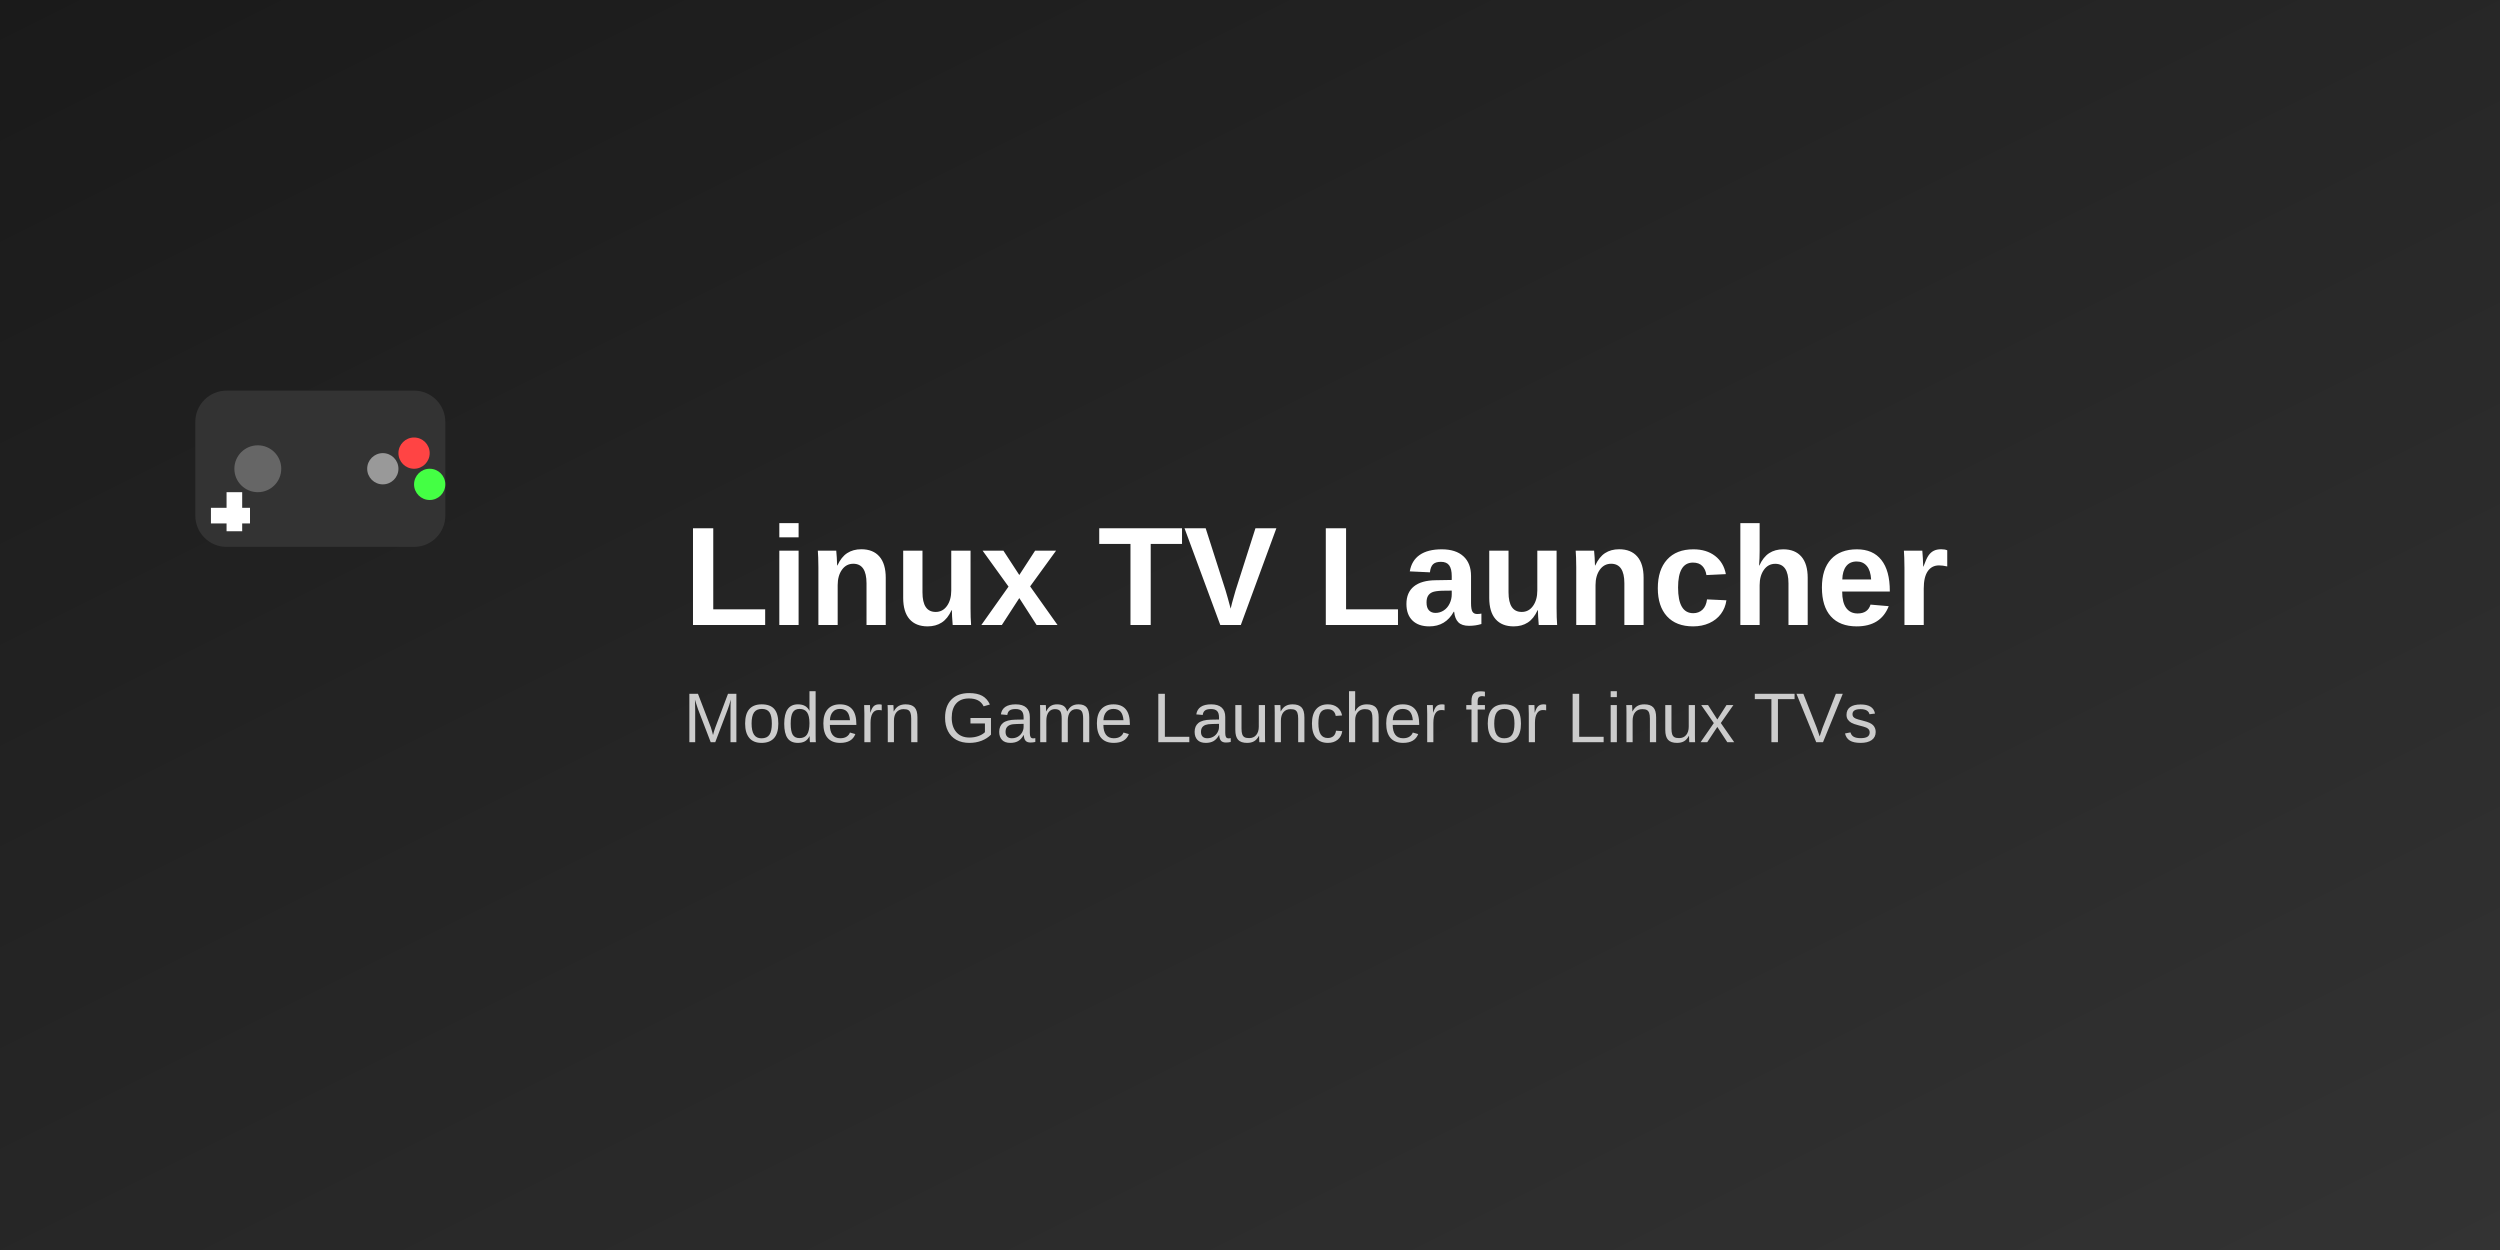
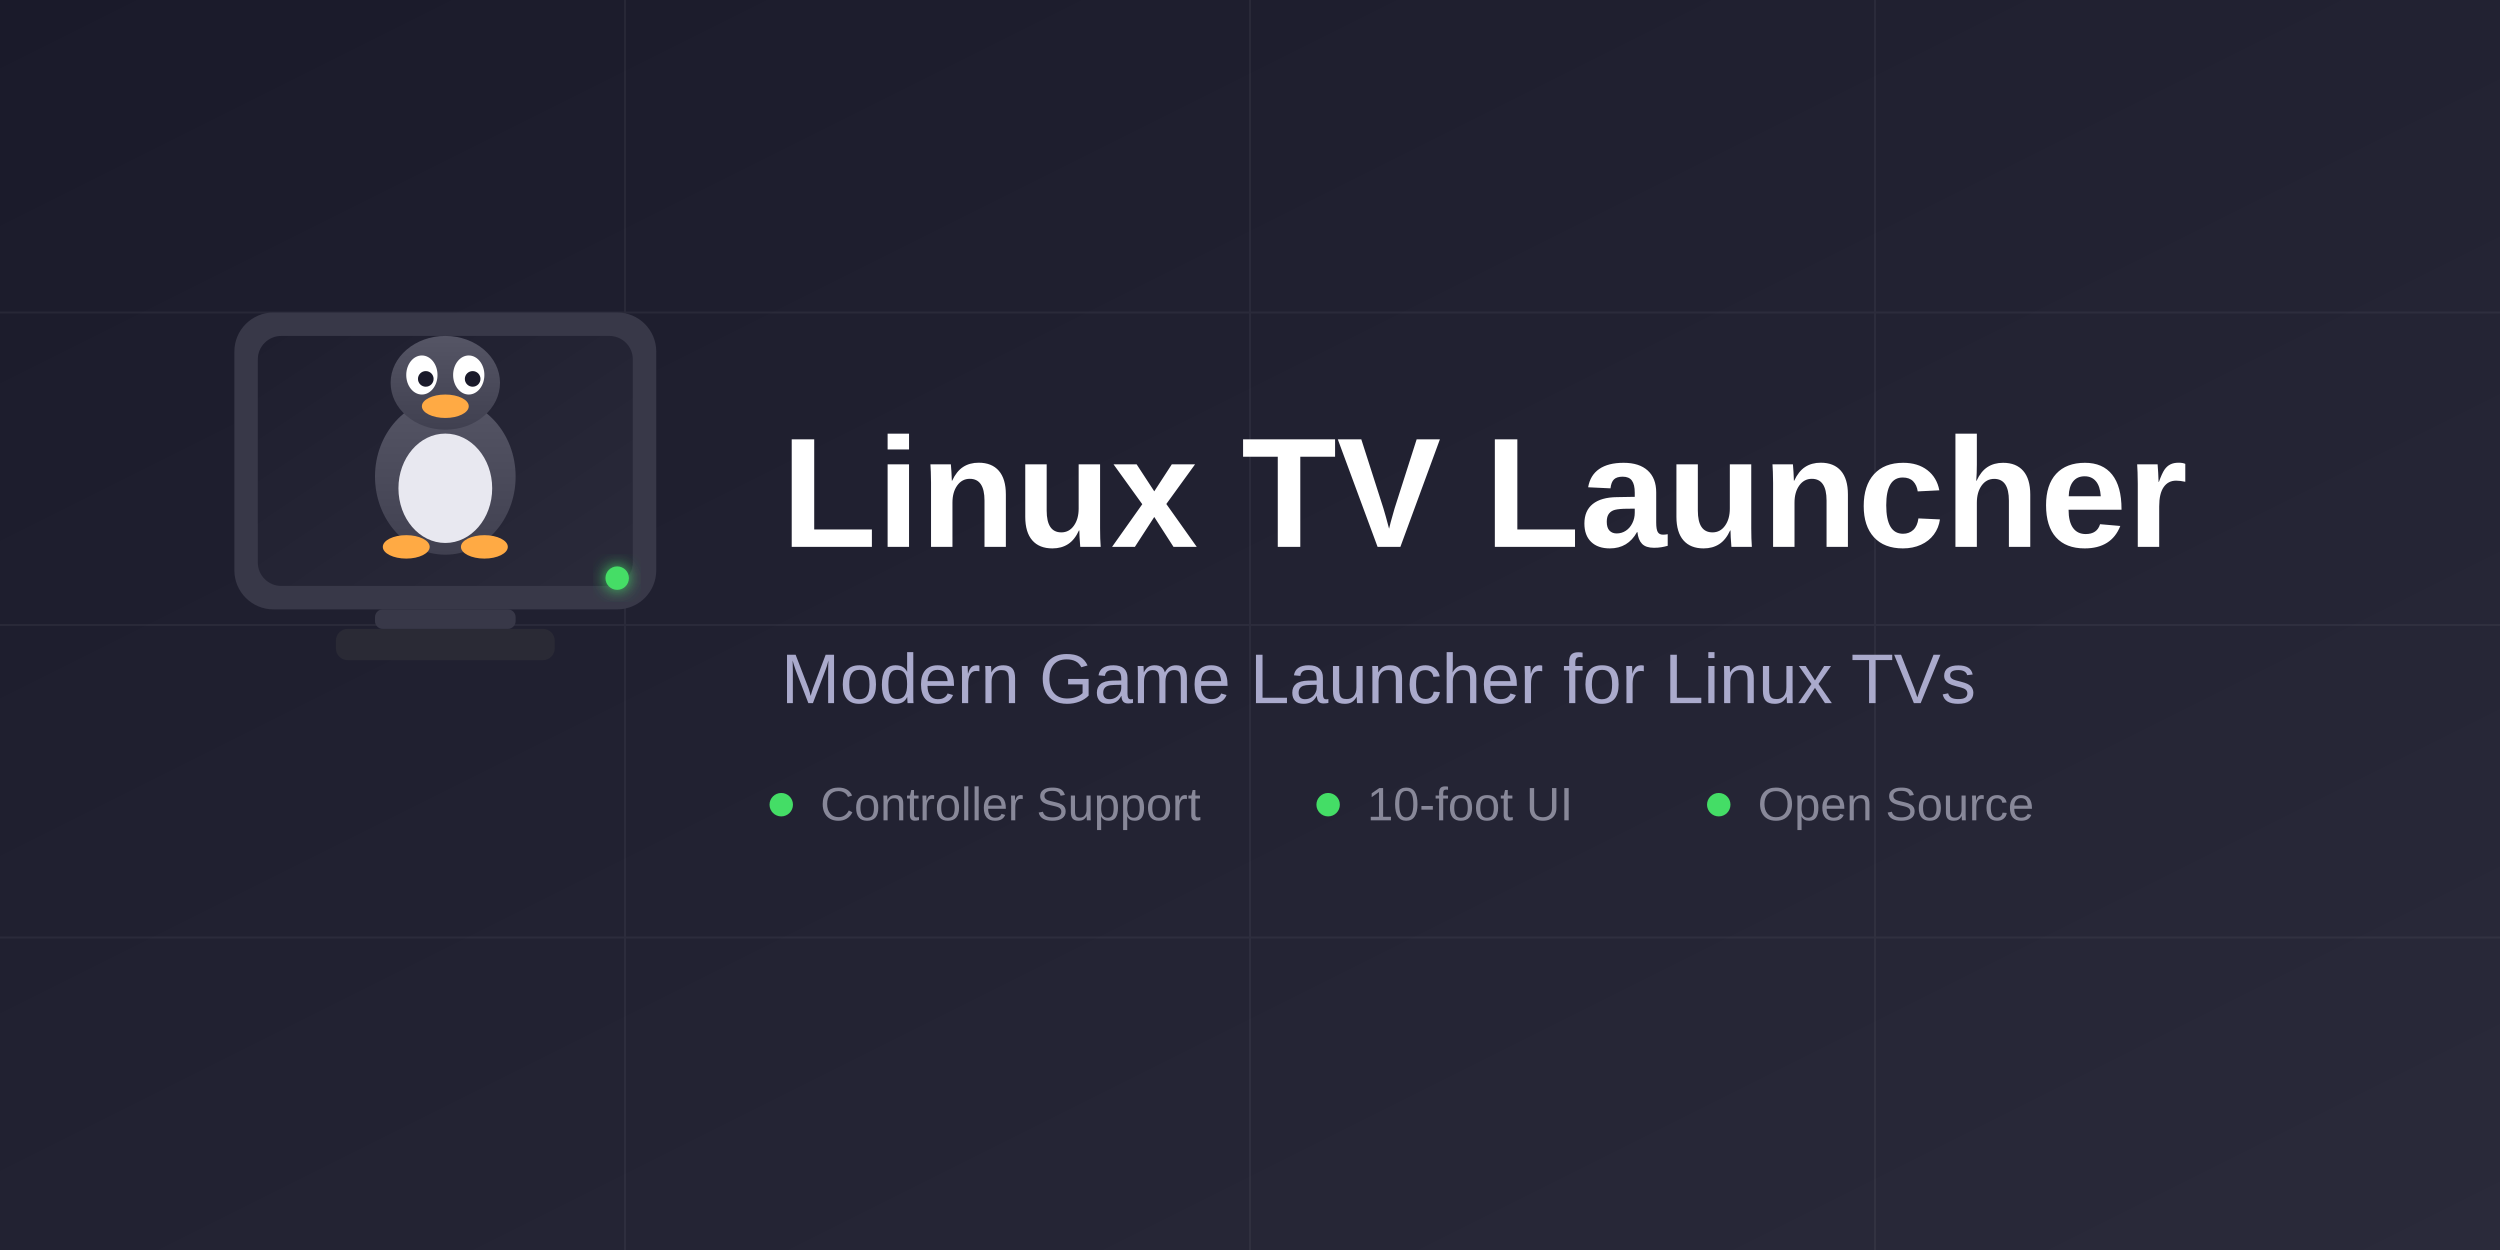
<svg xmlns="http://www.w3.org/2000/svg" width="1280" height="640" viewBox="0 0 1280 640">
  <defs>
-     <linearGradient id="grad" x1="0%" y1="0%" x2="100%" y2="100%">
-       <stop offset="0%" style="stop-color:#1a1a1a;stop-opacity:1" />
-       <stop offset="100%" style="stop-color:#333333;stop-opacity:1" />
+     <linearGradient id="bgGrad" x1="0%" y1="0%" x2="100%" y2="100%">
+       <stop offset="0%" style="stop-color:#1a1a2a;stop-opacity:1" />
+       <stop offset="100%" style="stop-color:#2a2a3a;stop-opacity:1" />
    </linearGradient>
+     <linearGradient id="screenGrad" x1="0%" y1="0%" x2="100%" y2="100%">
+       <stop offset="0%" style="stop-color:#1e1e2e;stop-opacity:1" />
+       <stop offset="100%" style="stop-color:#2a2a3a;stop-opacity:1" />
+     </linearGradient>
+     <linearGradient id="tuxGrad" x1="0%" y1="0%" x2="0%" y2="100%">
+       <stop offset="0%" style="stop-color:#555565;stop-opacity:1" />
+       <stop offset="100%" style="stop-color:#404050;stop-opacity:1" />
+     </linearGradient>
+     <filter id="glow" x="-50%" y="-50%" width="200%" height="200%">
+       <feGaussianBlur stdDeviation="4" result="coloredBlur" />
+       <feMerge>
+         <feMergeNode in="coloredBlur" />
+         <feMergeNode in="SourceGraphic" />
+       </feMerge>
+     </filter>
  </defs>
-   <rect width="1280" height="640" fill="url(#grad)" />
-   <g transform="translate(100, 200)">
-     <rect width="128" height="80" rx="16" fill="#333" />
-     <circle cx="32" cy="40" r="12" fill="#666" />
-     <circle cx="96" cy="40" r="8" fill="#999" />
-     <rect x="16" y="52" width="8" height="20" fill="#fff" />
-     <rect x="8" y="60" width="20" height="8" fill="#fff" />
-     <circle cx="112" cy="32" r="8" fill="#ff4444" />
-     <circle cx="120" cy="48" r="8" fill="#44ff44" />
+   <rect width="1280" height="640" fill="url(#bgGrad)" />
+   <g opacity="0.05">
+     <line x1="0" y1="160" x2="1280" y2="160" stroke="#ffffff" stroke-width="1" />
+     <line x1="0" y1="320" x2="1280" y2="320" stroke="#ffffff" stroke-width="1" />
+     <line x1="0" y1="480" x2="1280" y2="480" stroke="#ffffff" stroke-width="1" />
+     <line x1="320" y1="0" x2="320" y2="640" stroke="#ffffff" stroke-width="1" />
+     <line x1="640" y1="0" x2="640" y2="640" stroke="#ffffff" stroke-width="1" />
+     <line x1="960" y1="0" x2="960" y2="640" stroke="#ffffff" stroke-width="1" />
  </g>
-   <text x="350" y="320" font-family="Arial, sans-serif" font-size="72" font-weight="bold" fill="#fff">Linux TV Launcher</text>
-   <text x="350" y="380" font-family="Arial, sans-serif" font-size="36" fill="#ccc">Modern Game Launcher for Linux TVs</text>
+   <g transform="translate(120, 160)">
+     <rect x="0" y="0" width="216" height="152" rx="20" ry="20" fill="#383848" />
+     <rect x="12" y="12" width="192" height="128" rx="12" ry="12" fill="url(#screenGrad)" />
+     <ellipse cx="108" cy="84" rx="36" ry="40" fill="url(#tuxGrad)" />
+     <ellipse cx="108" cy="90" rx="24" ry="28" fill="#e8e8f0" />
+     <ellipse cx="108" cy="36" rx="28" ry="24" fill="url(#tuxGrad)" />
+     <ellipse cx="96" cy="32" rx="8" ry="10" fill="#ffffff" />
+     <ellipse cx="120" cy="32" rx="8" ry="10" fill="#ffffff" />
+     <circle cx="98" cy="34" r="4" fill="#1a1a2a" />
+     <circle cx="122" cy="34" r="4" fill="#1a1a2a" />
+     <ellipse cx="108" cy="48" rx="12" ry="6" fill="#ffaa44" />
+     <ellipse cx="88" cy="120" rx="12" ry="6" fill="#ffaa44" />
+     <ellipse cx="128" cy="120" rx="12" ry="6" fill="#ffaa44" />
+     <rect x="72" y="152" width="72" height="10" rx="4" ry="4" fill="#383848" />
+     <rect x="52" y="162" width="112" height="16" rx="6" ry="6" fill="#2a2a35" />
+     <circle cx="196" cy="136" r="6" fill="#44dd66" filter="url(#glow)" />
+   </g>
+   <text x="400" y="280" font-family="Arial, sans-serif" font-size="80" font-weight="bold" fill="#ffffff">Linux TV Launcher</text>
+   <text x="400" y="360" font-family="Arial, sans-serif" font-size="36" fill="#aaaacc">Modern Game Launcher for Linux TVs</text>
+   <g transform="translate(400, 420)" font-family="Arial, sans-serif" font-size="24" fill="#888899">
+     <circle cx="0" cy="-8" r="6" fill="#44dd66" />
+     <text x="20" y="0">Controller Support</text>
+     <circle cx="280" cy="-8" r="6" fill="#44dd66" />
+     <text x="300" y="0">10-foot UI</text>
+     <circle cx="480" cy="-8" r="6" fill="#44dd66" />
+     <text x="500" y="0">Open Source</text>
+   </g>
</svg>
